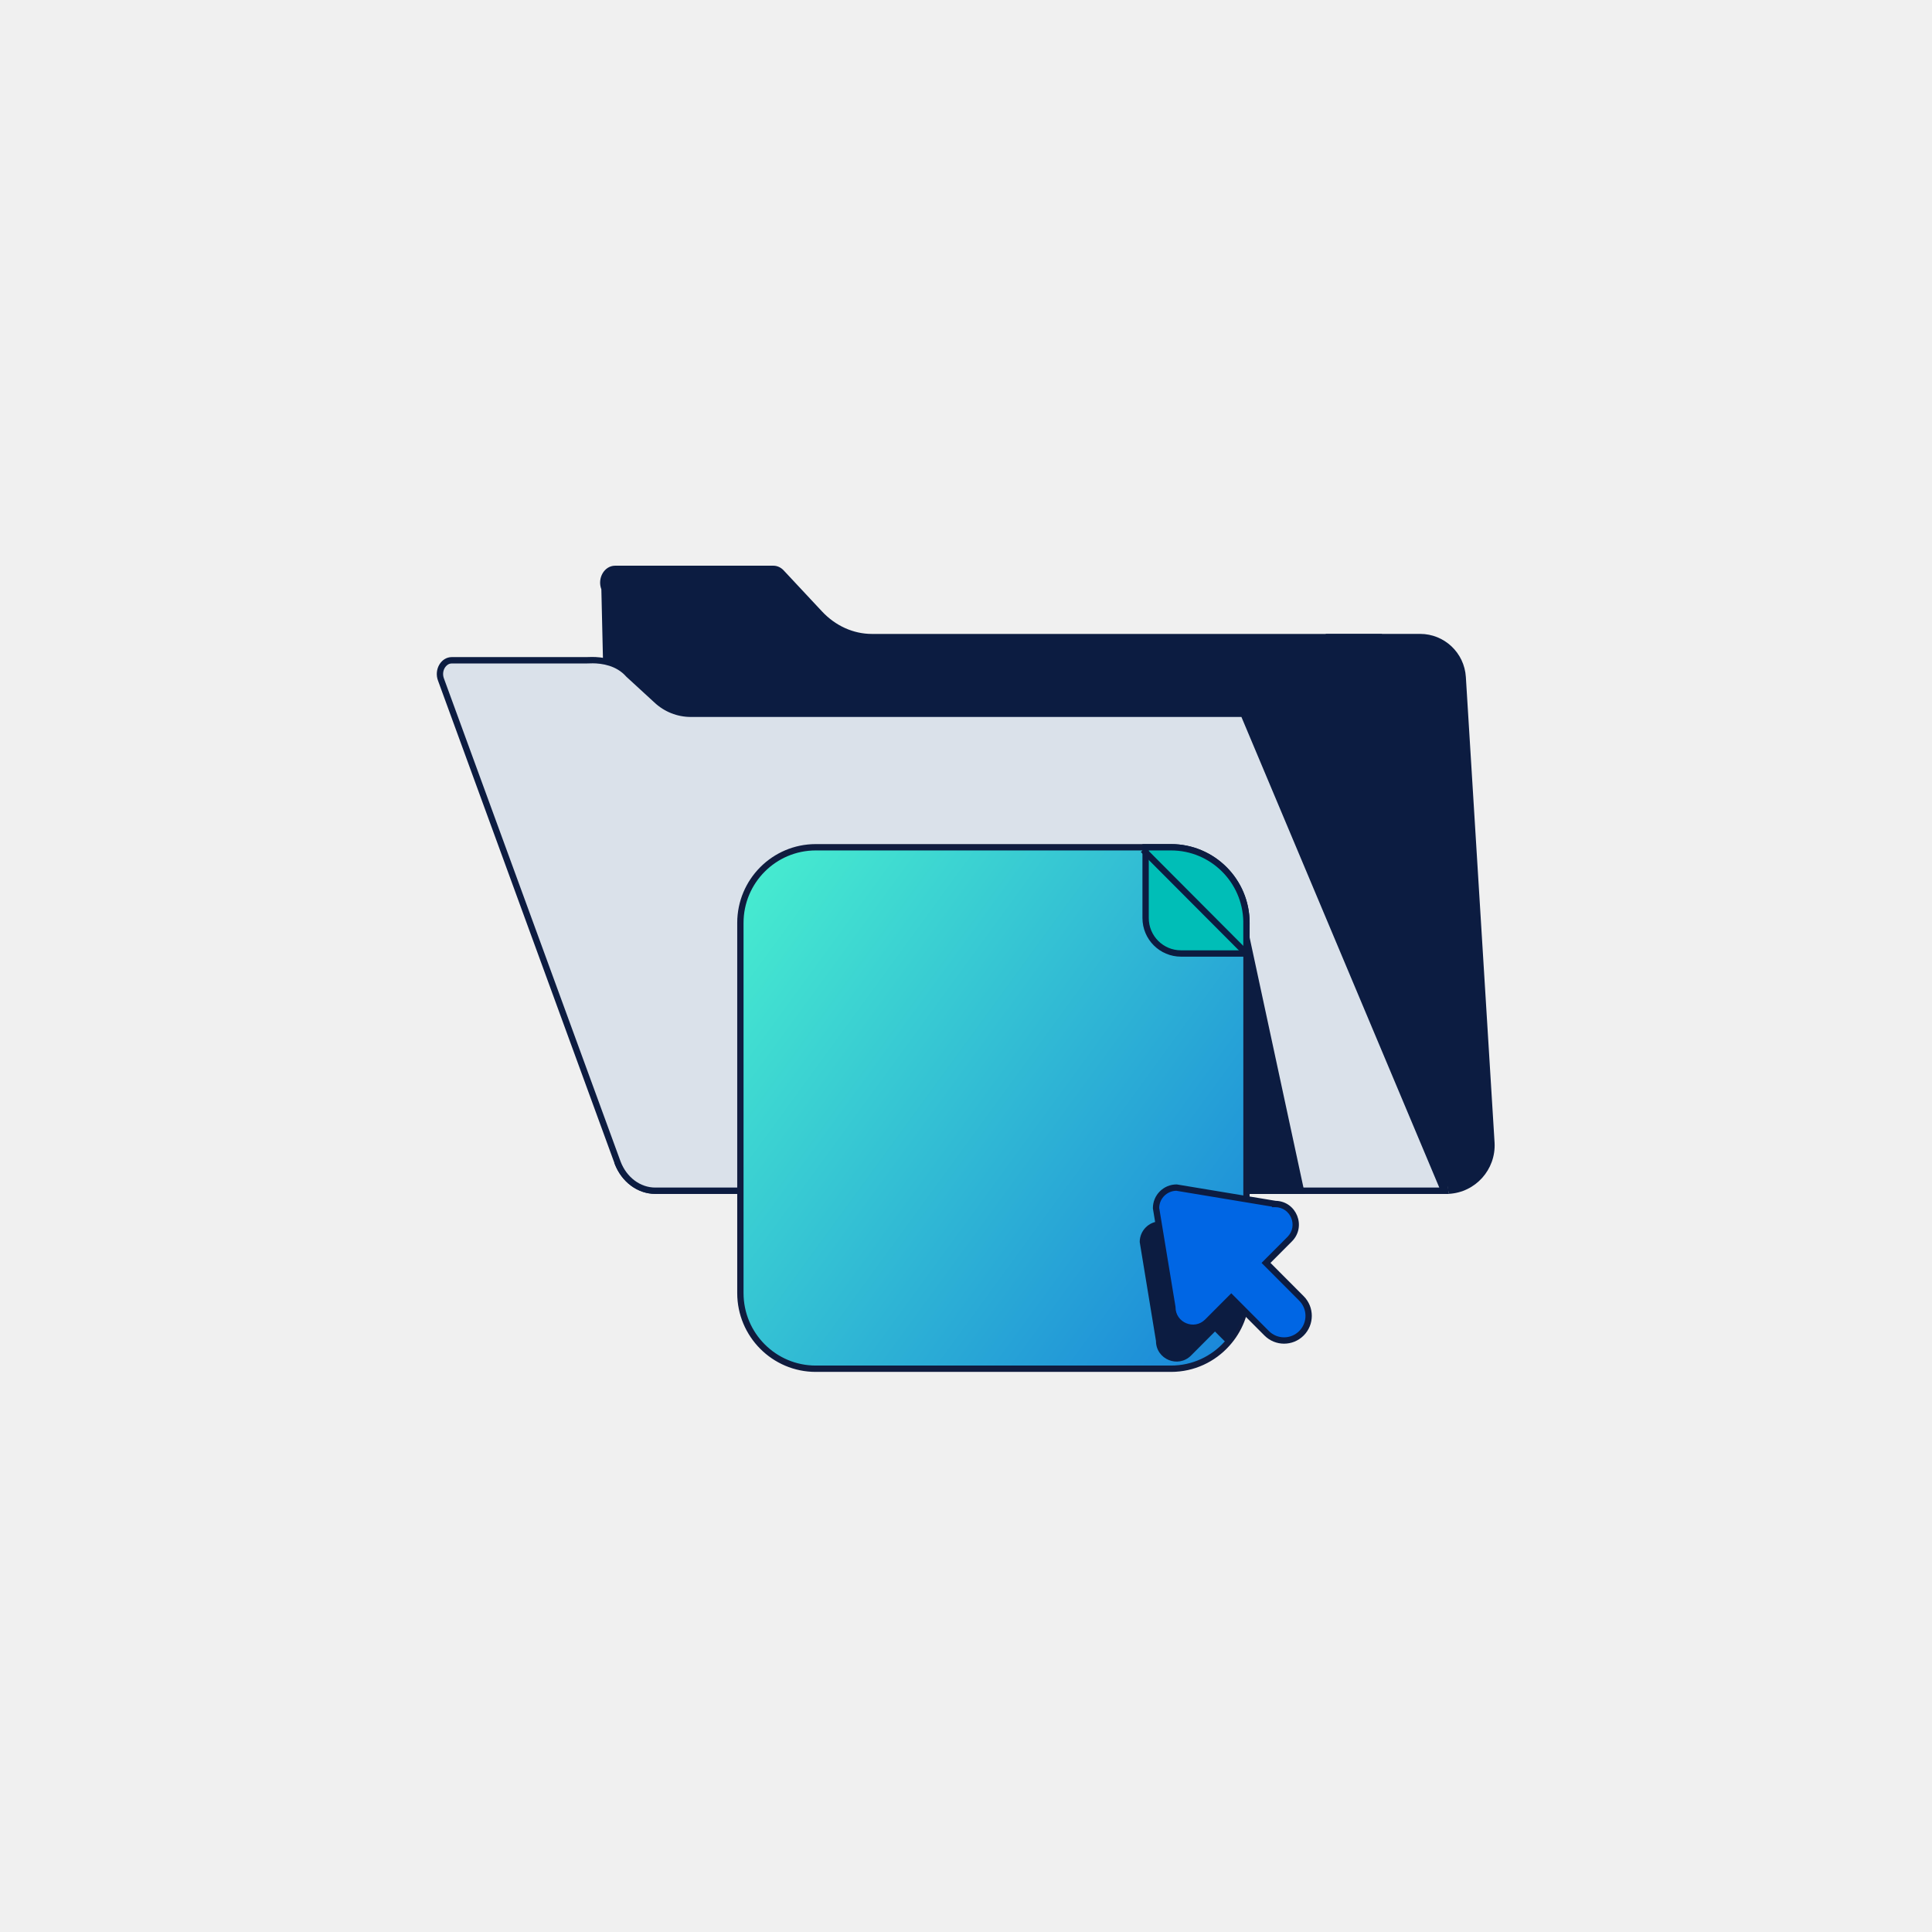
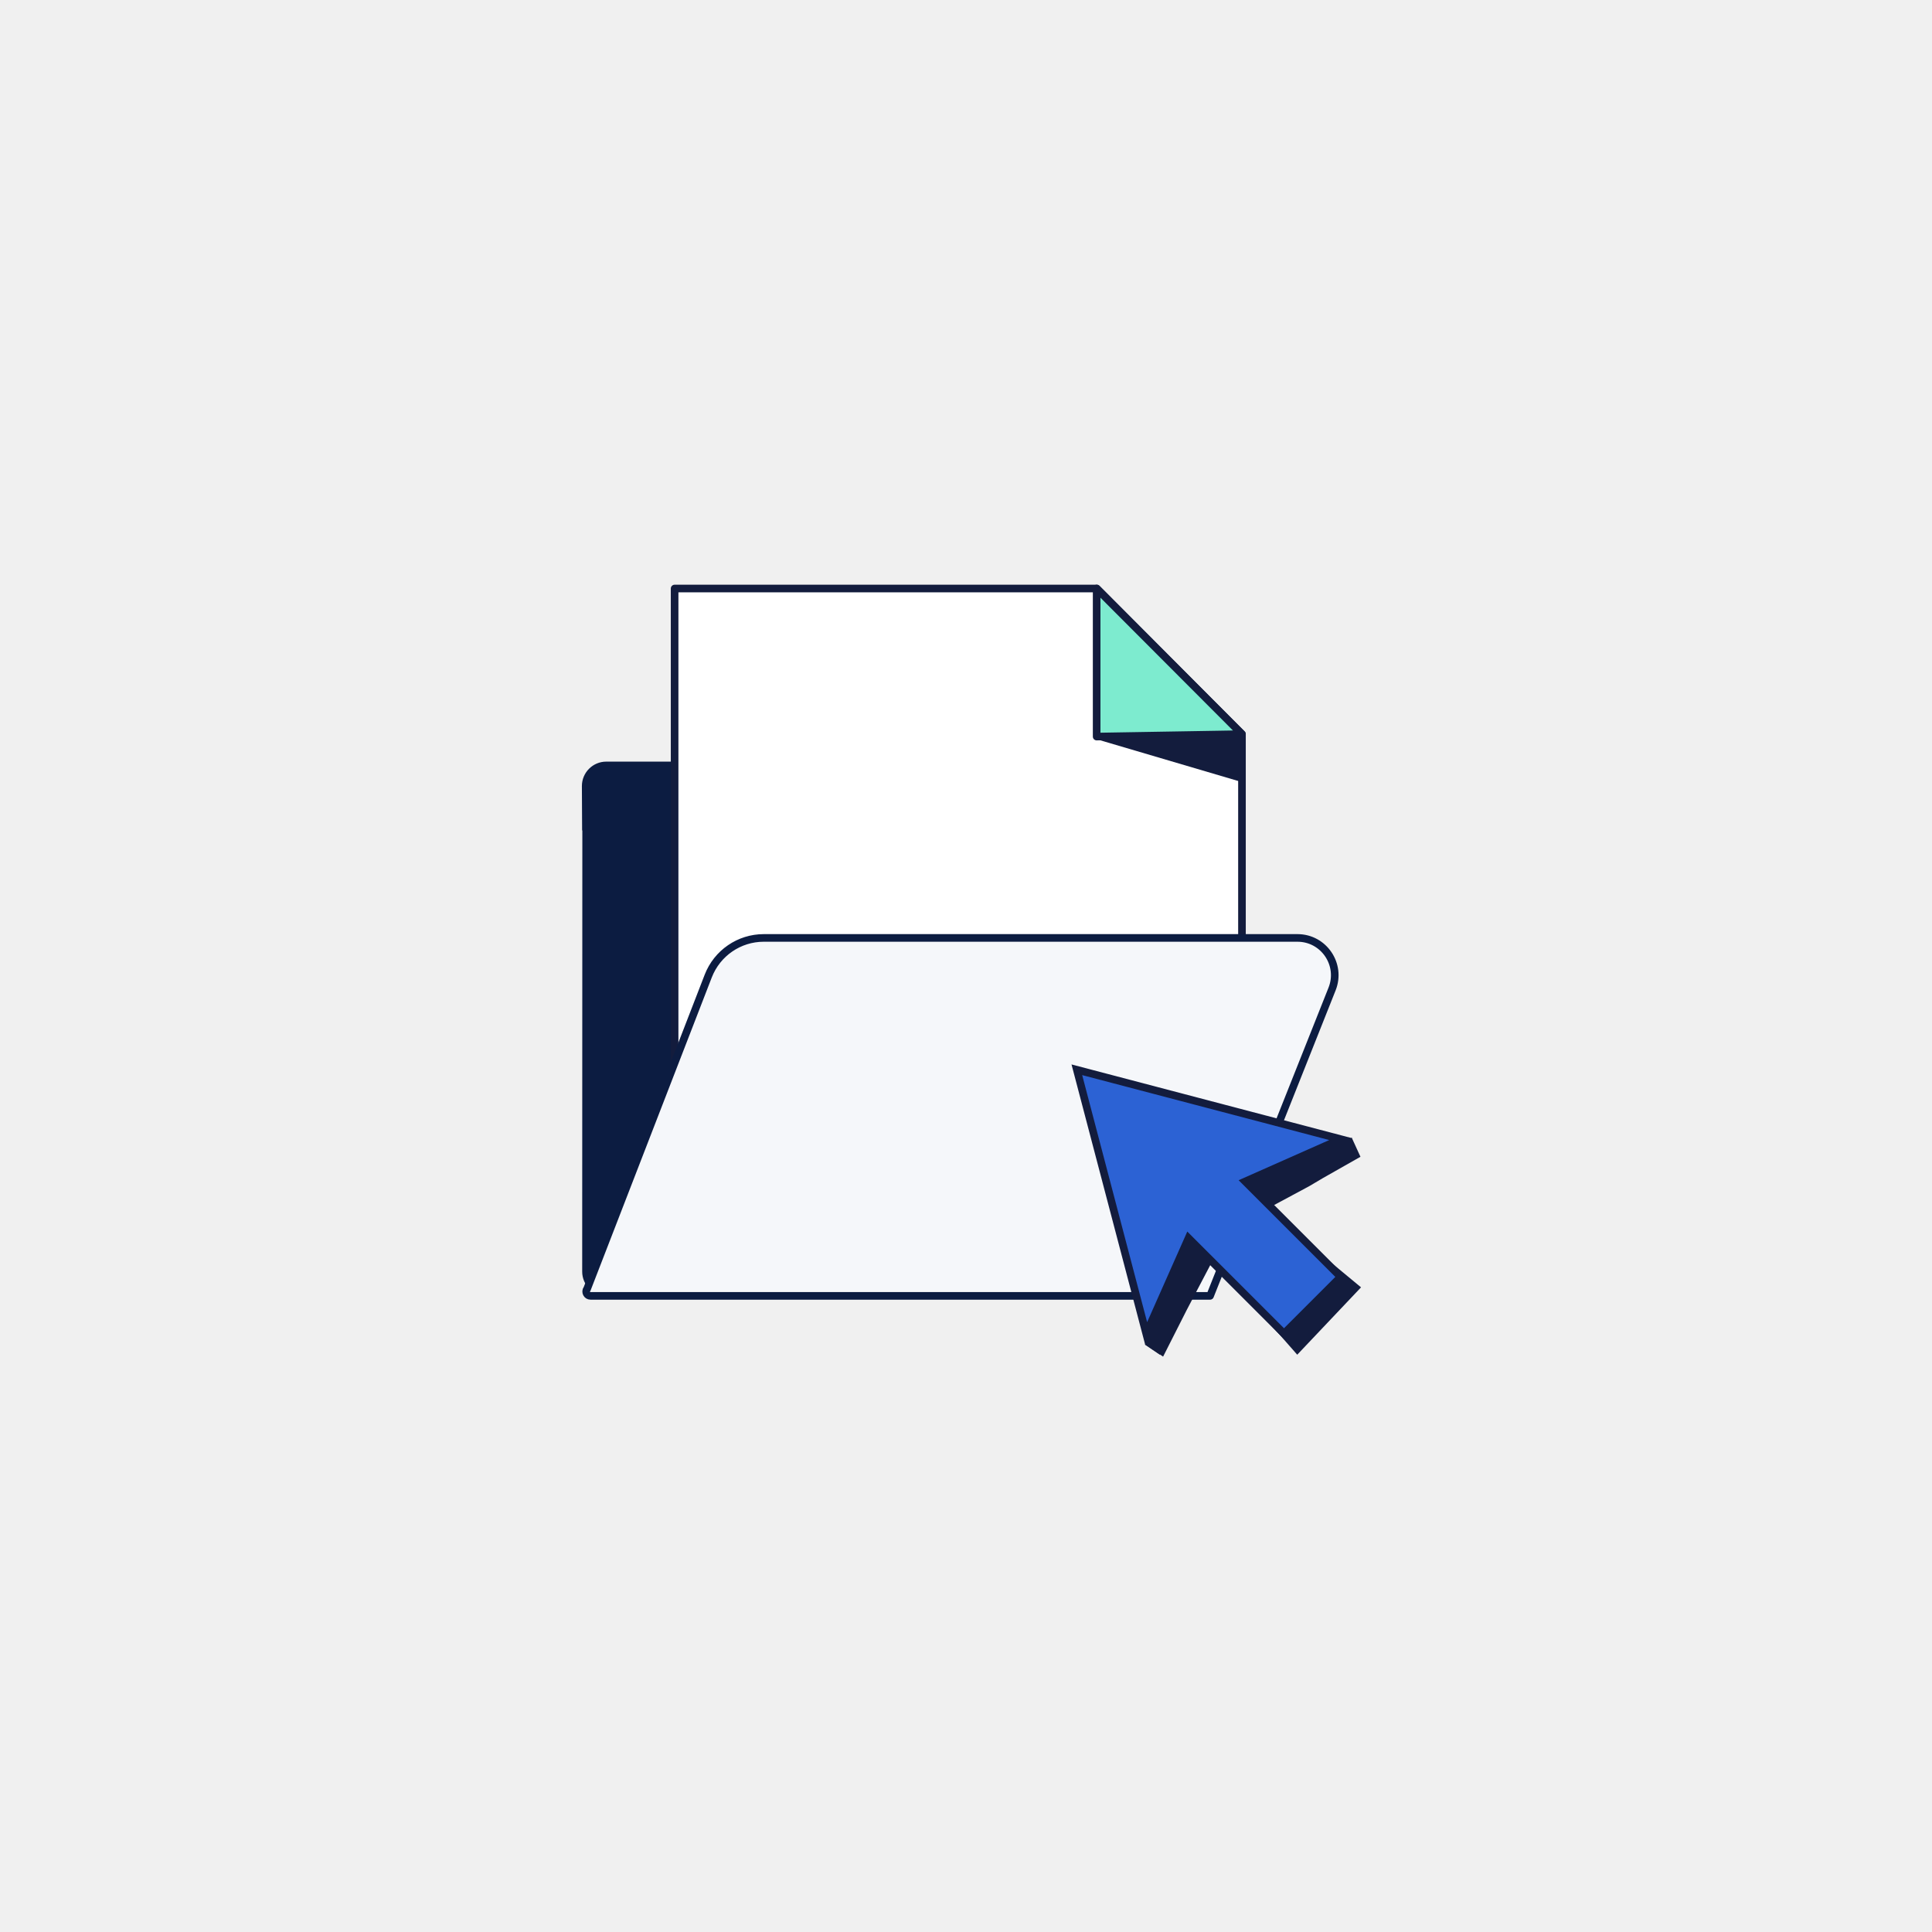
<svg xmlns="http://www.w3.org/2000/svg" width="345" height="345" viewBox="0 0 345 345" fill="none">
-   <path d="M258.714 213.188L246.771 113.203H155.712C152.396 113.203 149.207 111.769 146.793 109.189L139.934 101.848C139.438 101.32 138.784 101.018 138.099 101.018H109.837C107.919 101.018 106.626 103.244 107.385 105.236L109.754 207.801C111.003 211.068 113.853 213.188 117.004 213.188H258.706H258.714Z" fill="#0C1C41" />
-   <path d="M258.714 213.188C263.482 212.931 267.144 208.85 266.889 204.059L261.76 120.899C261.497 116.568 257.917 113.195 253.592 113.195H236.724L254.69 189.255L258.706 213.18L258.714 213.188Z" fill="#0C1C41" />
-   <path d="M117.012 212.622C114.094 212.622 111.454 210.653 110.288 207.597L78.747 121.351C78.424 120.506 78.529 119.541 79.026 118.816C79.424 118.228 80.026 117.896 80.673 117.896H104.723C104.783 117.896 104.874 117.896 104.994 117.888C105.174 117.888 105.423 117.873 105.723 117.873C107.656 117.873 110.356 118.311 112.221 120.408L117.245 125.026C118.907 126.595 121.088 127.455 123.374 127.455H222.059L257.864 212.622H117.012Z" fill="#DAE1EA" />
-   <path d="M105.723 118.447C107.543 118.447 110.078 118.854 111.8 120.793L111.838 120.838L111.883 120.876L116.854 125.441C118.629 127.108 120.945 128.029 123.374 128.029H221.683L257.014 212.064H117.012C114.327 212.064 111.898 210.238 110.822 207.424L79.274 121.155C79.018 120.491 79.101 119.722 79.492 119.156C79.665 118.907 80.048 118.477 80.672 118.477H104.723C104.791 118.477 104.889 118.477 105.017 118.469C105.189 118.469 105.43 118.454 105.723 118.454M105.723 117.315C105.235 117.315 104.881 117.338 104.723 117.338H80.672C78.755 117.338 77.461 119.563 78.221 121.555L109.762 207.808C111.01 211.075 113.861 213.195 117.012 213.195H258.714L222.435 126.897H123.382C121.246 126.897 119.185 126.082 117.628 124.611L112.642 120.039C110.469 117.594 107.355 117.315 105.723 117.315Z" fill="#0C1C41" />
-   <path d="M222.585 164.802V230.903C222.585 234.382 221.277 237.543 219.118 239.935C216.659 242.688 213.087 244.416 209.116 244.416H145.672C138.242 244.416 132.211 238.365 132.211 230.903V164.802C132.211 157.348 138.242 151.297 145.672 151.297H209.116C216.554 151.297 222.585 157.348 222.585 164.802Z" fill="url(#paint0_linear_3131_7007)" />
-   <path d="M222.021 164.803C222.021 157.661 216.242 151.863 209.116 151.863H145.673C138.554 151.863 132.775 157.661 132.775 164.803V230.903C132.775 238.053 138.554 243.85 145.673 243.85H209.116C212.92 243.85 216.341 242.196 218.698 239.557L218.7 239.555C220.768 237.263 222.021 234.236 222.021 230.903V164.803ZM223.149 230.903C223.149 234.527 221.785 237.822 219.536 240.314L219.536 240.314C216.974 243.181 213.252 244.982 209.116 244.982H145.673C137.931 244.982 131.647 238.677 131.647 230.903V164.803C131.647 157.036 137.931 150.731 145.673 150.731H209.116C216.865 150.731 223.149 157.036 223.149 164.803V230.903Z" fill="#101C3F" />
-   <path d="M222.578 164.802V170.265H210.883C207.409 170.265 204.573 167.436 204.573 163.935V151.297H209.116C216.554 151.297 222.585 157.341 222.585 164.795L222.578 164.802Z" fill="#00BEB7" />
-   <path d="M223.149 165.03L223.142 165.036V170.831H210.883C207.098 170.83 204.009 167.749 204.009 163.935V150.731H209.116C216.864 150.731 223.149 157.027 223.149 164.795V165.03ZM205.137 163.935C205.137 167.122 207.719 169.699 210.883 169.699H222.014V164.568L222.017 164.563C221.894 157.529 216.165 151.863 209.116 151.863H205.137V163.935Z" fill="#0C1C41" />
-   <path d="M222.976 169.865L222.179 170.665L203.723 152.15L204.521 151.35L222.976 169.865Z" fill="#0C1C41" />
-   <path d="M222.585 220.665V230.903C222.585 234.381 221.277 237.543 219.118 239.935L216.96 237.769L212.688 242.055C210.379 244.371 206.423 242.734 206.423 239.452L203.521 221.789C203.521 219.752 205.168 218.1 207.183 218.1L222.578 220.657L222.585 220.665Z" fill="#0C1C41" />
-   <path d="M227.707 214.991L210.101 212.071C208.078 212.071 206.431 213.716 206.439 215.746L209.349 233.416C209.349 236.69 213.297 238.335 215.606 236.019L219.87 231.741L226.195 238.086C227.91 239.806 230.685 239.806 232.399 238.086C234.114 236.366 234.114 233.582 232.399 231.862L226.075 225.516L230.301 221.276C232.61 218.96 230.978 214.999 227.707 214.999V214.991Z" fill="#0066E4" />
-   <path d="M210.147 211.505L210.193 211.513L227.799 214.433L227.812 214.434C231.515 214.518 233.339 219.028 230.7 221.676L226.873 225.516L232.799 231.461C234.734 233.402 234.734 236.545 232.799 238.486C230.864 240.428 227.731 240.428 225.796 238.486L219.87 232.541L216.005 236.419C213.353 239.08 208.828 237.211 208.786 233.468L205.882 215.838L205.875 215.793V215.748C205.866 213.402 207.769 211.505 210.101 211.505H210.147ZM210.059 212.638C208.378 212.66 207.018 214.022 207.003 215.704L209.906 233.324L209.913 233.369V233.416C209.913 236.187 213.255 237.578 215.208 235.619L219.871 230.941L226.594 237.686C228.089 239.185 230.506 239.185 232 237.686C233.495 236.186 233.495 233.761 232 232.262L225.277 225.516L229.903 220.876C231.856 218.916 230.476 215.565 227.707 215.564H227.143V215.471L210.059 212.638Z" fill="#0C1C41" />
-   <path d="M222.585 164.803L233.001 213.188H222.585V164.803Z" fill="#0C1C41" />
-   <defs>
-     <linearGradient id="paint0_linear_3131_7007" x1="126.066" y1="160.177" x2="259.42" y2="257.435" gradientUnits="userSpaceOnUse">
-       <stop stop-color="#48EFCF" />
-       <stop offset="1" stop-color="#0B64DD" />
-     </linearGradient>
-   </defs>
+   <path d="M217.661 147.137L217.621 227.068C217.621 229.461 215.677 231.418 213.271 231.418H108.313C105.921 231.418 103.963 229.475 103.963 227.068L103.99 148.293H103.95L103.909 140.367C103.909 137.961 105.853 136.004 108.259 136.004H139.824C141.863 136.004 143.63 137.418 144.065 139.402C144.5 141.387 146.267 142.801 148.306 142.801H213.311C215.704 142.801 217.661 144.745 217.661 147.151V147.137Z" fill="#0C1C41" />
+   <path d="M221.78 131.097L195.871 105.092H120.466V212.537H221.78V131.097Z" fill="white" stroke="#131C3D" stroke-width="1.359" stroke-linecap="round" stroke-linejoin="round" />
+   <path d="M195.83 105.092V131.532L221.78 131.097L195.83 105.092Z" fill="#7DEBCF" stroke="#131C3D" stroke-width="1.359" stroke-linejoin="round" />
+   <path d="M195.83 132.008L221.78 139.661V131.532L195.83 132.008Z" fill="#131C3D" />
+   <path d="M104.833 230.182L126.475 174.284C128.065 170.192 131.994 167.487 136.384 167.487H231.69C236.394 167.487 239.602 172.232 237.875 176.595L216.085 231.405H105.445C104.806 231.405 104.453 230.685 104.82 230.168H104.833V230.182Z" fill="#F5F7FA" stroke="#0C1C41" stroke-width="1.359" stroke-linecap="round" stroke-linejoin="round" />
+   <path d="M233.444 211.231L235.931 209.763L242.062 206.283L241.355 203.252L232.479 206.256L195.531 195.503L205.4 233.647L204.516 240.159L207.113 241.912L211.3 233.634L216.193 224.309L231.649 241.912L243.041 229.882L225.6 215.445L233.444 211.231Z" fill="#131C3D" />
+   <path d="M204.856 239.507L207.439 241.26L211.3 233.634L216.193 224.309L229.284 238.147L239.411 228.02L225.6 215.446L233.444 211.232L235.931 209.764L242.062 206.284L240.771 203.456" stroke="#131C3D" stroke-width="1.359" stroke-miterlimit="10" />
+   <path d="M239.411 203.415L192.295 191.031L204.679 238.147L212.237 221.101L229.284 238.147L239.411 228.02L222.365 210.973L239.411 203.415Z" fill="#2C62D4" stroke="#131C3D" stroke-width="1.359" stroke-miterlimit="10" />
</svg>
